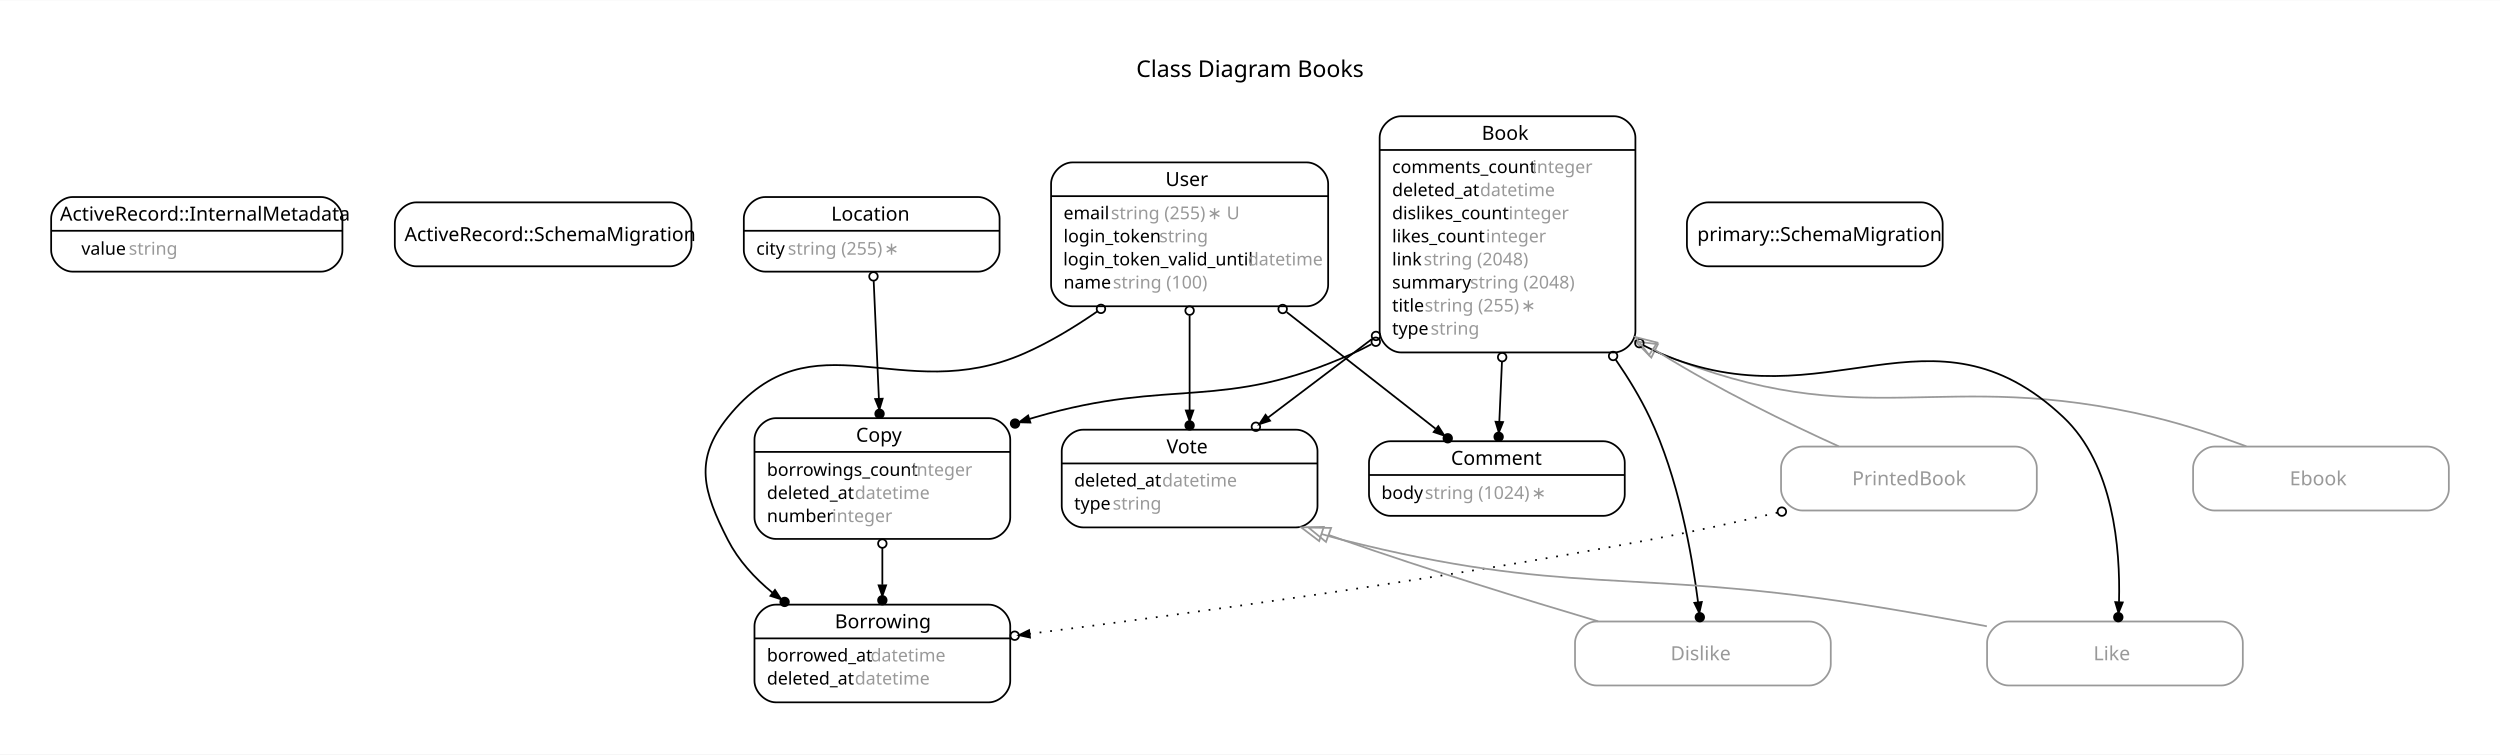
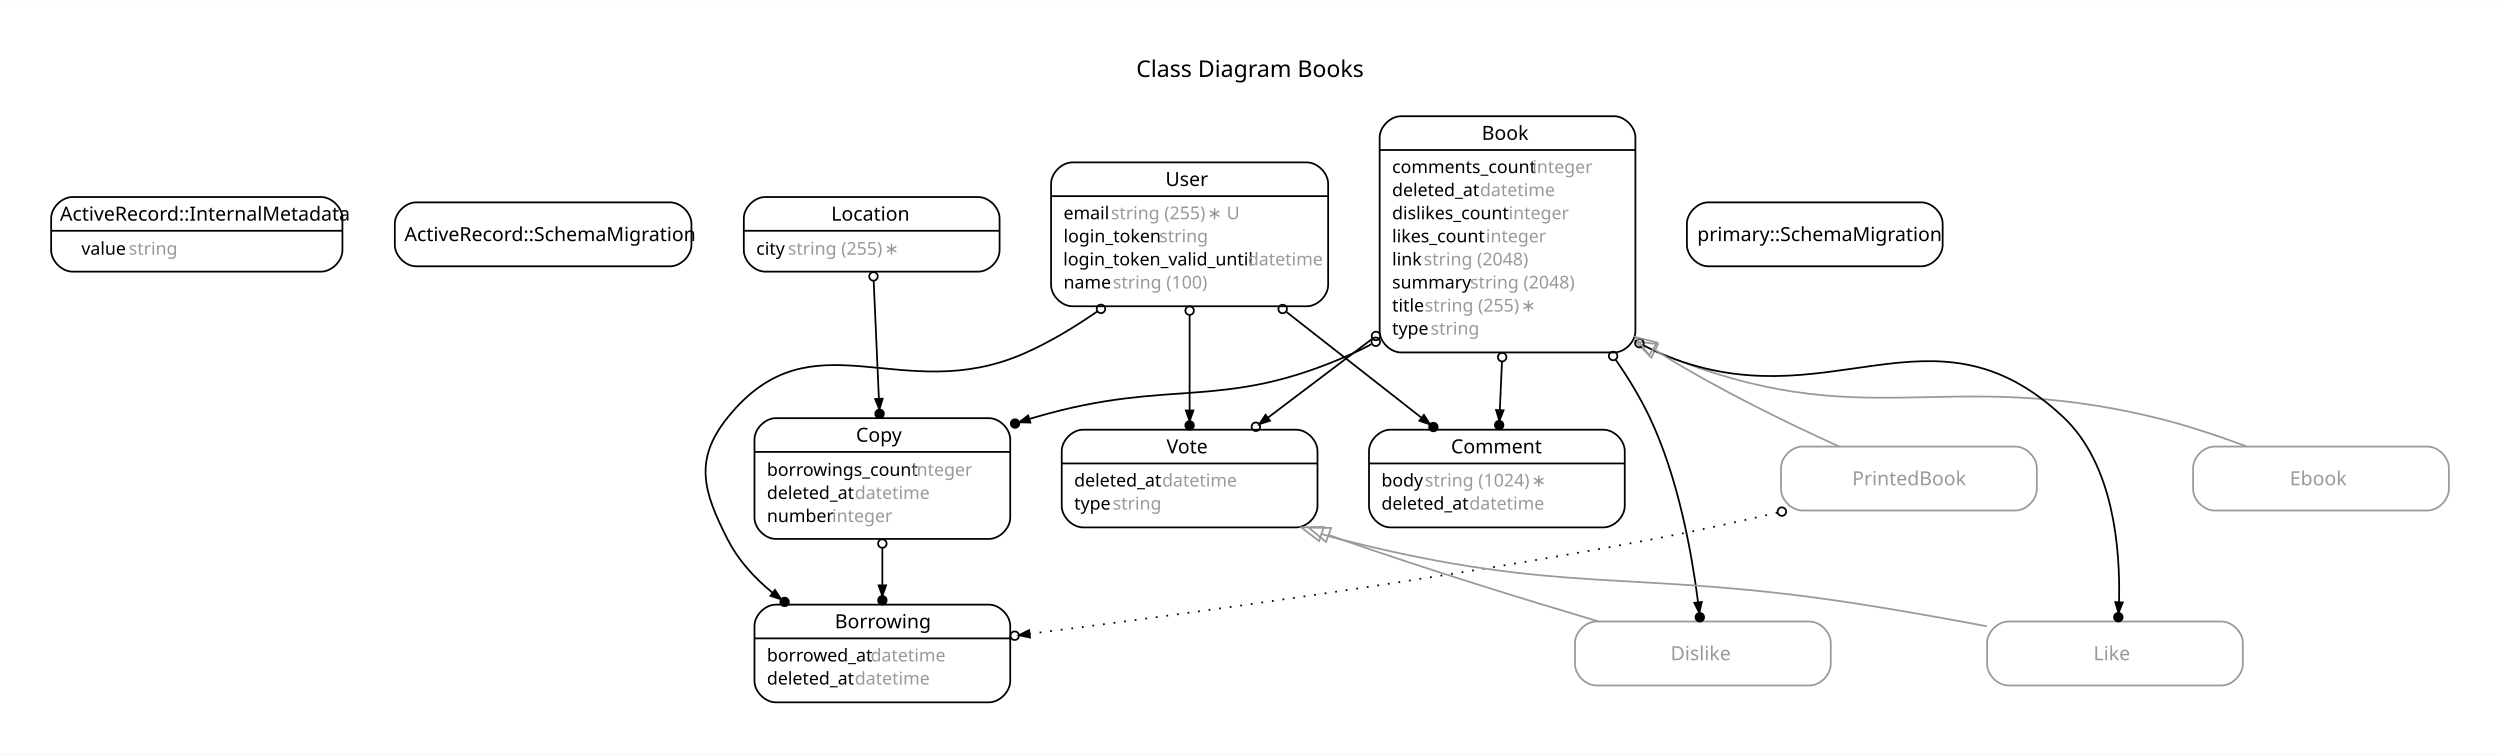
<svg xmlns="http://www.w3.org/2000/svg" width="1408pt" height="425pt" viewBox="0.00 0.00 1407.60 424.60">
  <g id="graph0" class="graph" transform="scale(1 1) rotate(0) translate(28.8 395.8)">
    <polygon fill="white" stroke="none" points="-28.8,28.8 -28.8,-395.8 1378.8,-395.8 1378.8,28.8 -28.8,28.8" />
    <text text-anchor="middle" x="675" y="-352.6" font-family="Arial BoldMT" font-size="13.00">Class Diagram Books</text>
    <g id="node1" class="node">
      <path fill="none" stroke="black" d="M12,-243C12,-243 152,-243 152,-243 158,-243 164,-249 164,-255 164,-255 164,-273 164,-273 164,-279 158,-285 152,-285 152,-285 12,-285 12,-285 6,-285 0,-279 0,-273 0,-273 0,-255 0,-255 0,-249 6,-243 12,-243" />
      <text text-anchor="start" x="4.96" y="-271.7" font-family="Arial BoldMT" font-size="11.00">ActiveRecord::InternalMetadata</text>
      <polyline fill="none" stroke="black" points="0,-266 164,-266 " />
      <text text-anchor="start" x="17" y="-252.5" font-family="ArialMT" font-size="10.00">value </text>
      <text text-anchor="start" x="43.685" y="-252.5" font-family="Arial ItalicMT" font-size="10.00" fill="#999999">string</text>
    </g>
    <g id="node2" class="node">
      <path fill="none" stroke="black" d="M205.5,-246C205.5,-246 348.5,-246 348.5,-246 354.5,-246 360.5,-252 360.5,-258 360.5,-258 360.5,-270 360.5,-270 360.5,-276 354.5,-282 348.5,-282 348.5,-282 205.5,-282 205.5,-282 199.5,-282 193.5,-276 193.5,-270 193.5,-270 193.5,-258 193.5,-258 193.5,-252 199.5,-246 205.5,-246" />
      <text text-anchor="start" x="198.94" y="-260.2" font-family="Arial BoldMT" font-size="11.00">ActiveRecord::SchemaMigration</text>
    </g>
    <g id="node3" class="node">
      <path fill="none" stroke="black" d="M760,-197.5C760,-197.5 880,-197.5 880,-197.5 886,-197.5 892,-203.5 892,-209.5 892,-209.5 892,-318.5 892,-318.5 892,-324.5 886,-330.5 880,-330.5 880,-330.5 760,-330.5 760,-330.5 754,-330.5 748,-324.5 748,-318.5 748,-318.5 748,-209.5 748,-209.5 748,-203.5 754,-197.5 760,-197.5" />
      <text text-anchor="start" x="805.464" y="-317.2" font-family="Arial BoldMT" font-size="11.00">Book</text>
      <polyline fill="none" stroke="black" points="748,-311.5 892,-311.5 " />
      <text text-anchor="start" x="755" y="-298.5" font-family="ArialMT" font-size="10.00">comments_count </text>
      <text text-anchor="start" x="833.926" y="-298.5" font-family="Arial ItalicMT" font-size="10.00" fill="#999999">integer</text>
      <text text-anchor="start" x="755" y="-285.5" font-family="ArialMT" font-size="10.00">deleted_at </text>
      <text text-anchor="start" x="804.487" y="-285.5" font-family="Arial ItalicMT" font-size="10.00" fill="#999999">datetime</text>
      <text text-anchor="start" x="755" y="-272.5" font-family="ArialMT" font-size="10.00">dislikes_count </text>
      <text text-anchor="start" x="820.591" y="-272.5" font-family="Arial ItalicMT" font-size="10.00" fill="#999999">integer</text>
      <text text-anchor="start" x="755" y="-259.5" font-family="ArialMT" font-size="10.00">likes_count </text>
      <text text-anchor="start" x="807.808" y="-259.5" font-family="Arial ItalicMT" font-size="10.00" fill="#999999">integer</text>
      <text text-anchor="start" x="755" y="-246.5" font-family="ArialMT" font-size="10.00">link </text>
      <text text-anchor="start" x="772.783" y="-246.5" font-family="Arial ItalicMT" font-size="10.00" fill="#999999">string (2048)</text>
      <text text-anchor="start" x="755" y="-233.5" font-family="ArialMT" font-size="10.00">summary </text>
      <text text-anchor="start" x="798.892" y="-233.5" font-family="Arial ItalicMT" font-size="10.00" fill="#999999">string (2048)</text>
      <text text-anchor="start" x="755" y="-220.5" font-family="ArialMT" font-size="10.00">title </text>
      <text text-anchor="start" x="773.34" y="-220.5" font-family="Arial ItalicMT" font-size="10.00" fill="#999999">string (255) ∗</text>
      <text text-anchor="start" x="755" y="-207.5" font-family="ArialMT" font-size="10.00">type </text>
      <text text-anchor="start" x="776.68" y="-207.5" font-family="Arial ItalicMT" font-size="10.00" fill="#999999">string</text>
    </g>
    <g id="node5" class="node">
-       <path fill="none" stroke="black" d="M754,-105.5C754,-105.5 874,-105.5 874,-105.5 880,-105.5 886,-111.5 886,-117.5 886,-117.5 886,-135.5 886,-135.5 886,-141.5 880,-147.5 874,-147.5 874,-147.5 754,-147.5 754,-147.5 748,-147.5 742,-141.5 742,-135.5 742,-135.5 742,-117.5 742,-117.5 742,-111.5 748,-105.5 754,-105.5" />
-       <text text-anchor="start" x="788.16" y="-134.2" font-family="Arial BoldMT" font-size="11.00">Comment</text>
-       <polyline fill="none" stroke="black" points="742,-128.5 886,-128.5 " />
-       <text text-anchor="start" x="749" y="-115" font-family="ArialMT" font-size="10.00">body </text>
-       <text text-anchor="start" x="773.463" y="-115" font-family="Arial ItalicMT" font-size="10.00" fill="#999999">string (1024) ∗</text>
+       <path fill="none" stroke="black" d="M754,-99C754,-99 874,-99 874,-99 880,-99 886,-105 886,-111 886,-111 886,-142 886,-142 886,-148 880,-154 874,-154 874,-154 754,-154 754,-154 748,-154 742,-148 742,-142 742,-142 742,-111 742,-111 742,-105 748,-99 754,-99" />
+       <text text-anchor="start" x="788.16" y="-140.7" font-family="Arial BoldMT" font-size="11.00">Comment</text>
+       <polyline fill="none" stroke="black" points="742,-135 886,-135 " />
+       <text text-anchor="start" x="749" y="-122" font-family="ArialMT" font-size="10.00">body </text>
+       <text text-anchor="start" x="773.463" y="-122" font-family="Arial ItalicMT" font-size="10.00" fill="#999999">string (1024) ∗</text>
+       <text text-anchor="start" x="749" y="-109" font-family="ArialMT" font-size="10.00">deleted_at </text>
+       <text text-anchor="start" x="798.487" y="-109" font-family="Arial ItalicMT" font-size="10.00" fill="#999999">datetime</text>
    </g>
    <g id="edge8" class="edge">
-       <path fill="none" stroke="black" d="M816.863,-192.151C816.342,-180.387 815.826,-168.748 815.38,-158.656" />
+       <path fill="none" stroke="black" d="M816.866,-192.234C816.453,-182.907 816.044,-173.658 815.669,-165.193" />
      <ellipse fill="none" stroke="black" cx="816.982" cy="-194.837" rx="2.4" ry="2.4" />
-       <ellipse fill="black" stroke="black" cx="814.996" cy="-150.003" rx="2.4" ry="2.4" />
-       <polygon fill="black" stroke="black" points="817.466,-158.302 815.103,-152.4 813.27,-158.488 817.466,-158.302" />
+       <ellipse fill="black" stroke="black" cx="815.289" cy="-156.601" rx="2.4" ry="2.4" />
+       <polygon fill="black" stroke="black" points="817.758,-164.9 815.395,-158.999 813.562,-165.086 817.758,-164.9" />
    </g>
    <g id="node6" class="node">
      <path fill="none" stroke="black" d="M408,-92.5C408,-92.5 528,-92.5 528,-92.5 534,-92.5 540,-98.5 540,-104.5 540,-104.5 540,-148.5 540,-148.5 540,-154.5 534,-160.5 528,-160.5 528,-160.5 408,-160.5 408,-160.5 402,-160.5 396,-154.5 396,-148.5 396,-148.5 396,-104.5 396,-104.5 396,-98.5 402,-92.5 408,-92.5" />
      <text text-anchor="start" x="453.16" y="-147.2" font-family="Arial BoldMT" font-size="11.00">Copy</text>
      <polyline fill="none" stroke="black" points="396,-141.5 540,-141.5 " />
      <text text-anchor="start" x="403" y="-128" font-family="ArialMT" font-size="10.00">borrowings_count </text>
      <text text-anchor="start" x="484.714" y="-128" font-family="Arial ItalicMT" font-size="10.00" fill="#999999">integer</text>
      <text text-anchor="start" x="403" y="-115" font-family="ArialMT" font-size="10.00">deleted_at </text>
      <text text-anchor="start" x="452.487" y="-115" font-family="Arial ItalicMT" font-size="10.00" fill="#999999">datetime</text>
      <text text-anchor="start" x="403" y="-102" font-family="ArialMT" font-size="10.00">number </text>
      <text text-anchor="start" x="439.685" y="-102" font-family="Arial ItalicMT" font-size="10.00" fill="#999999">integer</text>
    </g>
    <g id="edge9" class="edge">
      <path fill="none" stroke="black" d="M743.29,-202.103C739.882,-200.267 736.446,-198.554 733,-197 659.028,-163.634 631.876,-183.812 554,-161 553.025,-160.714 552.045,-160.422 551.061,-160.124" />
      <ellipse fill="none" stroke="black" cx="745.822" cy="-203.513" rx="2.4" ry="2.4" />
      <ellipse fill="black" stroke="black" cx="542.707" cy="-157.456" rx="2.4" ry="2.4" />
      <polygon fill="black" stroke="black" points="551.347,-158.011 544.993,-158.186 550.07,-162.012 551.347,-158.011" />
    </g>
    <g id="node7" class="node">
      <path fill="none" stroke="#999999" d="M870,-10C870,-10 990,-10 990,-10 996,-10 1002,-16 1002,-22 1002,-22 1002,-34 1002,-34 1002,-40 996,-46 990,-46 990,-46 870,-46 870,-46 864,-46 858,-40 858,-34 858,-34 858,-22 858,-22 858,-16 864,-10 870,-10" />
      <text text-anchor="start" x="911.803" y="-24.2" font-family="Arial BoldMT" font-size="11.00" fill="#999999">Dislike</text>
    </g>
    <g id="edge7" class="edge">
      <path fill="none" stroke="black" d="M880.95,-193.365C888.126,-182.973 894.748,-172.033 900,-161 916.086,-127.208 923.768,-84.378 927.277,-56.831" />
      <ellipse fill="none" stroke="black" cx="879.445" cy="-195.509" rx="2.4" ry="2.4" />
      <ellipse fill="black" stroke="black" cx="928.259" cy="-48.415" rx="2.4" ry="2.4" />
      <polygon fill="black" stroke="black" points="929.371,-57.002 927.981,-50.799 925.199,-56.515 929.371,-57.002" />
    </g>
    <g id="node8" class="node">
      <path fill="none" stroke="#999999" d="M1218,-108.5C1218,-108.5 1338,-108.5 1338,-108.5 1344,-108.5 1350,-114.5 1350,-120.5 1350,-120.5 1350,-132.5 1350,-132.5 1350,-138.5 1344,-144.5 1338,-144.5 1338,-144.5 1218,-144.5 1218,-144.5 1212,-144.5 1206,-138.5 1206,-132.5 1206,-132.5 1206,-120.5 1206,-120.5 1206,-114.5 1212,-108.5 1218,-108.5" />
      <text text-anchor="start" x="1260.41" y="-122.7" font-family="Arial BoldMT" font-size="11.00" fill="#999999">Ebook</text>
    </g>
    <g id="edge1" class="edge">
      <path fill="none" stroke="#999999" d="M902.923,-198.319C903.947,-197.864 904.973,-197.424 906,-197 1021.15,-149.44 1062.85,-190.078 1184,-161 1201.35,-156.835 1219.96,-150.599 1236,-144.632" />
      <polygon fill="none" stroke="#999999" points="900.944,-194.612 892.057,-203.704 904.674,-202.138 900.944,-194.612" />
    </g>
    <g id="node9" class="node">
      <path fill="none" stroke="#999999" d="M1102,-10C1102,-10 1222,-10 1222,-10 1228,-10 1234,-16 1234,-22 1234,-22 1234,-34 1234,-34 1234,-40 1228,-46 1222,-46 1222,-46 1102,-46 1102,-46 1096,-46 1090,-40 1090,-34 1090,-34 1090,-22 1090,-22 1090,-16 1096,-10 1102,-10" />
      <text text-anchor="start" x="1149.91" y="-24.2" font-family="Arial BoldMT" font-size="11.00" fill="#999999">Like</text>
    </g>
    <g id="edge6" class="edge">
      <path fill="none" stroke="black" d="M896.426,-201.551C899.594,-199.906 902.79,-198.38 906,-197 999.849,-156.664 1058.67,-231.07 1133,-161 1161.19,-134.43 1165.08,-87.236 1164.29,-57.066" />
      <ellipse fill="none" stroke="black" cx="894.238" cy="-202.728" rx="2.4" ry="2.4" />
      <ellipse fill="black" stroke="black" cx="1163.89" cy="-48.437" rx="2.4" ry="2.4" />
      <polygon fill="black" stroke="black" points="1166.38,-56.73 1164,-50.834 1162.18,-56.926 1166.38,-56.73" />
    </g>
    <g id="node11" class="node">
      <path fill="none" stroke="#999999" d="M986,-108.5C986,-108.5 1106,-108.5 1106,-108.5 1112,-108.5 1118,-114.5 1118,-120.5 1118,-120.5 1118,-132.5 1118,-132.5 1118,-138.5 1112,-144.5 1106,-144.5 1106,-144.5 986,-144.5 986,-144.5 980,-144.5 974,-138.5 974,-132.5 974,-132.5 974,-120.5 974,-120.5 974,-114.5 980,-108.5 986,-108.5" />
      <text text-anchor="start" x="1014.04" y="-122.7" font-family="Arial BoldMT" font-size="11.00" fill="#999999">PrintedBook</text>
    </g>
    <g id="edge2" class="edge">
      <path fill="none" stroke="#999999" d="M902.081,-199.481C903.391,-198.64 904.698,-197.812 906,-197 938.579,-176.68 977.915,-157.589 1006.59,-144.578" />
      <polygon fill="none" stroke="#999999" points="899.691,-196.027 892.016,-206.162 904.336,-203.025 899.691,-196.027" />
    </g>
    <g id="node13" class="node">
      <path fill="none" stroke="black" d="M581,-99C581,-99 701,-99 701,-99 707,-99 713,-105 713,-111 713,-111 713,-142 713,-142 713,-148 707,-154 701,-154 701,-154 581,-154 581,-154 575,-154 569,-148 569,-142 569,-142 569,-111 569,-111 569,-105 575,-99 581,-99" />
      <text text-anchor="start" x="627.987" y="-140.7" font-family="Arial BoldMT" font-size="11.00">Vote</text>
      <polyline fill="none" stroke="black" points="569,-135 713,-135 " />
      <text text-anchor="start" x="576" y="-122" font-family="ArialMT" font-size="10.00">deleted_at </text>
      <text text-anchor="start" x="625.487" y="-122" font-family="Arial ItalicMT" font-size="10.00" fill="#999999">datetime</text>
      <text text-anchor="start" x="576" y="-109" font-family="ArialMT" font-size="10.00">type </text>
      <text text-anchor="start" x="597.68" y="-109" font-family="Arial ItalicMT" font-size="10.00" fill="#999999">string</text>
    </g>
    <g id="edge5" class="edge">
      <path fill="none" stroke="black" d="M743.621,-205.043C740.031,-202.324 736.477,-199.632 733,-197 717.39,-185.183 700.28,-172.251 685.093,-160.781" />
      <ellipse fill="none" stroke="black" cx="745.935" cy="-206.797" rx="2.4" ry="2.4" />
      <ellipse fill="none" stroke="black" cx="678.315" cy="-155.662" rx="2.4" ry="2.4" />
      <polygon fill="black" stroke="black" points="686.284,-159.049 680.23,-157.109 683.753,-162.4 686.284,-159.049" />
    </g>
    <g id="node4" class="node">
      <path fill="none" stroke="black" d="M408,-0.5C408,-0.5 528,-0.5 528,-0.5 534,-0.5 540,-6.5 540,-12.5 540,-12.5 540,-43.5 540,-43.5 540,-49.5 534,-55.5 528,-55.5 528,-55.5 408,-55.5 408,-55.5 402,-55.5 396,-49.5 396,-43.5 396,-43.5 396,-12.5 396,-12.5 396,-6.5 402,-0.5 408,-0.5" />
      <text text-anchor="start" x="441.239" y="-42.2" font-family="Arial BoldMT" font-size="11.00">Borrowing</text>
      <polyline fill="none" stroke="black" points="396,-36.5 540,-36.5 " />
      <text text-anchor="start" x="403" y="-23.5" font-family="ArialMT" font-size="10.00">borrowed_at </text>
      <text text-anchor="start" x="461.369" y="-23.5" font-family="Arial ItalicMT" font-size="10.00" fill="#999999">datetime</text>
      <text text-anchor="start" x="403" y="-10.5" font-family="ArialMT" font-size="10.00">deleted_at </text>
      <text text-anchor="start" x="452.487" y="-10.5" font-family="Arial ItalicMT" font-size="10.00" fill="#999999">datetime</text>
    </g>
    <g id="edge14" class="edge">
      <path fill="none" stroke="black" d="M468,-87.446C468,-80.613 468,-73.494 468,-66.671" />
      <ellipse fill="none" stroke="black" cx="468" cy="-89.89" rx="2.4" ry="2.4" />
      <ellipse fill="black" stroke="black" cx="468" cy="-57.973" rx="2.4" ry="2.4" />
      <polygon fill="black" stroke="black" points="470.1,-66.373 468,-60.373 465.9,-66.373 470.1,-66.373" />
    </g>
    <g id="node10" class="node">
      <path fill="none" stroke="black" d="M402,-243C402,-243 522,-243 522,-243 528,-243 534,-249 534,-255 534,-255 534,-273 534,-273 534,-279 528,-285 522,-285 522,-285 402,-285 402,-285 396,-285 390,-279 390,-273 390,-273 390,-255 390,-255 390,-249 396,-243 402,-243" />
      <text text-anchor="start" x="439.206" y="-271.7" font-family="Arial BoldMT" font-size="11.00">Location</text>
      <polyline fill="none" stroke="black" points="390,-266 534,-266 " />
      <text text-anchor="start" x="397" y="-252.5" font-family="ArialMT" font-size="10.00">city </text>
      <text text-anchor="start" x="414.778" y="-252.5" font-family="Arial ItalicMT" font-size="10.00" fill="#999999">string (255) ∗</text>
    </g>
    <g id="edge13" class="edge">
      <path fill="none" stroke="black" d="M463.121,-237.675C463.943,-219.131 465.078,-193.491 466.047,-171.611" />
      <ellipse fill="none" stroke="black" cx="463.004" cy="-240.317" rx="2.4" ry="2.4" />
      <ellipse fill="black" stroke="black" cx="466.429" cy="-162.967" rx="2.4" ry="2.4" />
      <polygon fill="black" stroke="black" points="468.156,-171.452 466.323,-165.365 463.96,-171.266 468.156,-171.452" />
    </g>
    <g id="edge10" class="edge">
      <path fill="none" stroke="black" stroke-dasharray="1,5" d="M971.938,-107.287C948.964,-101.966 923.506,-96.403 900,-92 779.263,-69.383 638.257,-50.153 551.036,-39.086" />
      <ellipse fill="none" stroke="black" cx="974.463" cy="-107.874" rx="2.4" ry="2.4" />
      <ellipse fill="none" stroke="black" cx="542.527" cy="-38.012" rx="2.4" ry="2.4" />
      <polygon fill="black" stroke="black" points="551.124,-36.98 544.908,-38.312 550.598,-41.148 551.124,-36.98" />
    </g>
    <g id="node12" class="node">
      <path fill="none" stroke="black" d="M575,-223.5C575,-223.5 707,-223.5 707,-223.5 713,-223.5 719,-229.5 719,-235.5 719,-235.5 719,-292.5 719,-292.5 719,-298.5 713,-304.5 707,-304.5 707,-304.5 575,-304.5 575,-304.5 569,-304.5 563,-298.5 563,-292.5 563,-292.5 563,-235.5 563,-235.5 563,-229.5 569,-223.5 575,-223.5" />
      <text text-anchor="start" x="627.388" y="-291.2" font-family="Arial BoldMT" font-size="11.00">User</text>
      <polyline fill="none" stroke="black" points="563,-285.5 719,-285.5 " />
      <text text-anchor="start" x="570" y="-272.5" font-family="ArialMT" font-size="10.00">email </text>
      <text text-anchor="start" x="596.675" y="-272.5" font-family="Arial ItalicMT" font-size="10.00" fill="#999999">string (255) ∗ U</text>
      <text text-anchor="start" x="570" y="-259.5" font-family="ArialMT" font-size="10.00">login_token </text>
      <text text-anchor="start" x="623.931" y="-259.5" font-family="Arial ItalicMT" font-size="10.00" fill="#999999">string</text>
      <text text-anchor="start" x="569.84" y="-246.5" font-family="ArialMT" font-size="10.00">login_token_valid_until </text>
      <text text-anchor="start" x="673.805" y="-246.5" font-family="Arial ItalicMT" font-size="10.00" fill="#999999">datetime</text>
      <text text-anchor="start" x="570" y="-233.5" font-family="ArialMT" font-size="10.00">name </text>
      <text text-anchor="start" x="597.793" y="-233.5" font-family="Arial ItalicMT" font-size="10.00" fill="#999999">string (100)</text>
    </g>
    <g id="edge15" class="edge">
      <path fill="none" stroke="black" d="M589.108,-220.652C576.265,-211.767 562.122,-203.218 548,-197 478.51,-166.404 428.698,-220.075 381,-161 361.735,-137.14 367.056,-119.313 381,-92 386.896,-80.451 396.007,-70.529 406.152,-62.2" />
      <ellipse fill="none" stroke="black" cx="591.085" cy="-222.039" rx="2.4" ry="2.4" />
      <ellipse fill="black" stroke="black" cx="412.958" cy="-57.031" rx="2.4" ry="2.4" />
      <polygon fill="black" stroke="black" points="407.539,-63.784 411.046,-58.483 404.998,-60.44 407.539,-63.784" />
    </g>
    <g id="edge11" class="edge">
-       <path fill="none" stroke="black" d="M695.634,-220.209C723.086,-198.707 755.517,-173.306 779.484,-154.534" />
+       <path fill="none" stroke="black" d="M695.555,-220.27C720.028,-201.103 748.469,-178.826 771.347,-160.907" />
      <ellipse fill="none" stroke="black" cx="693.393" cy="-221.964" rx="2.4" ry="2.4" />
-       <ellipse fill="black" stroke="black" cx="786.338" cy="-149.166" rx="2.4" ry="2.4" />
-       <polygon fill="black" stroke="black" points="781.02,-155.999 784.448,-150.646 778.43,-152.692 781.02,-155.999" />
+       <ellipse fill="black" stroke="black" cx="778.252" cy="-155.499" rx="2.4" ry="2.4" />
+       <polygon fill="black" stroke="black" points="772.934,-162.332 776.363,-156.979 770.344,-159.025 772.934,-162.332" />
    </g>
    <g id="edge12" class="edge">
      <path fill="none" stroke="black" d="M641,-218.392C641,-201.084 641,-181.485 641,-164.929" />
      <ellipse fill="none" stroke="black" cx="641" cy="-221.044" rx="2.4" ry="2.4" />
      <ellipse fill="black" stroke="black" cx="641" cy="-156.419" rx="2.4" ry="2.4" />
      <polygon fill="black" stroke="black" points="643.1,-164.819 641,-158.819 638.9,-164.819 643.1,-164.819" />
    </g>
    <g id="edge3" class="edge">
      <path fill="none" stroke="#999999" d="M719.348,-94.716C721.925,-93.788 724.481,-92.88 727,-92 775.073,-75.201 830.307,-58.206 871.012,-46.108" />
      <polygon fill="none" stroke="#999999" points="717.787,-90.815 707.966,-98.888 720.678,-98.701 717.787,-90.815" />
    </g>
    <g id="edge4" class="edge">
      <path fill="none" stroke="#999999" d="M715.45,-95.221C719.329,-94.046 723.194,-92.962 727,-92 852.921,-60.185 888.655,-75.897 1017,-56 1040.79,-52.313 1066.65,-47.693 1089.87,-43.322" />
      <polygon fill="none" stroke="#999999" points="713.946,-91.293 703.823,-98.985 716.533,-99.285 713.946,-91.293" />
    </g>
    <g id="node14" class="node">
      <path fill="none" stroke="black" d="M933,-246C933,-246 1053,-246 1053,-246 1059,-246 1065,-252 1065,-258 1065,-258 1065,-270 1065,-270 1065,-276 1059,-282 1053,-282 1053,-282 933,-282 933,-282 927,-282 921,-276 921,-270 921,-270 921,-258 921,-258 921,-252 927,-246 933,-246" />
      <text text-anchor="start" x="926.813" y="-260.2" font-family="Arial BoldMT" font-size="11.00">primary::SchemaMigration</text>
    </g>
  </g>
</svg>
